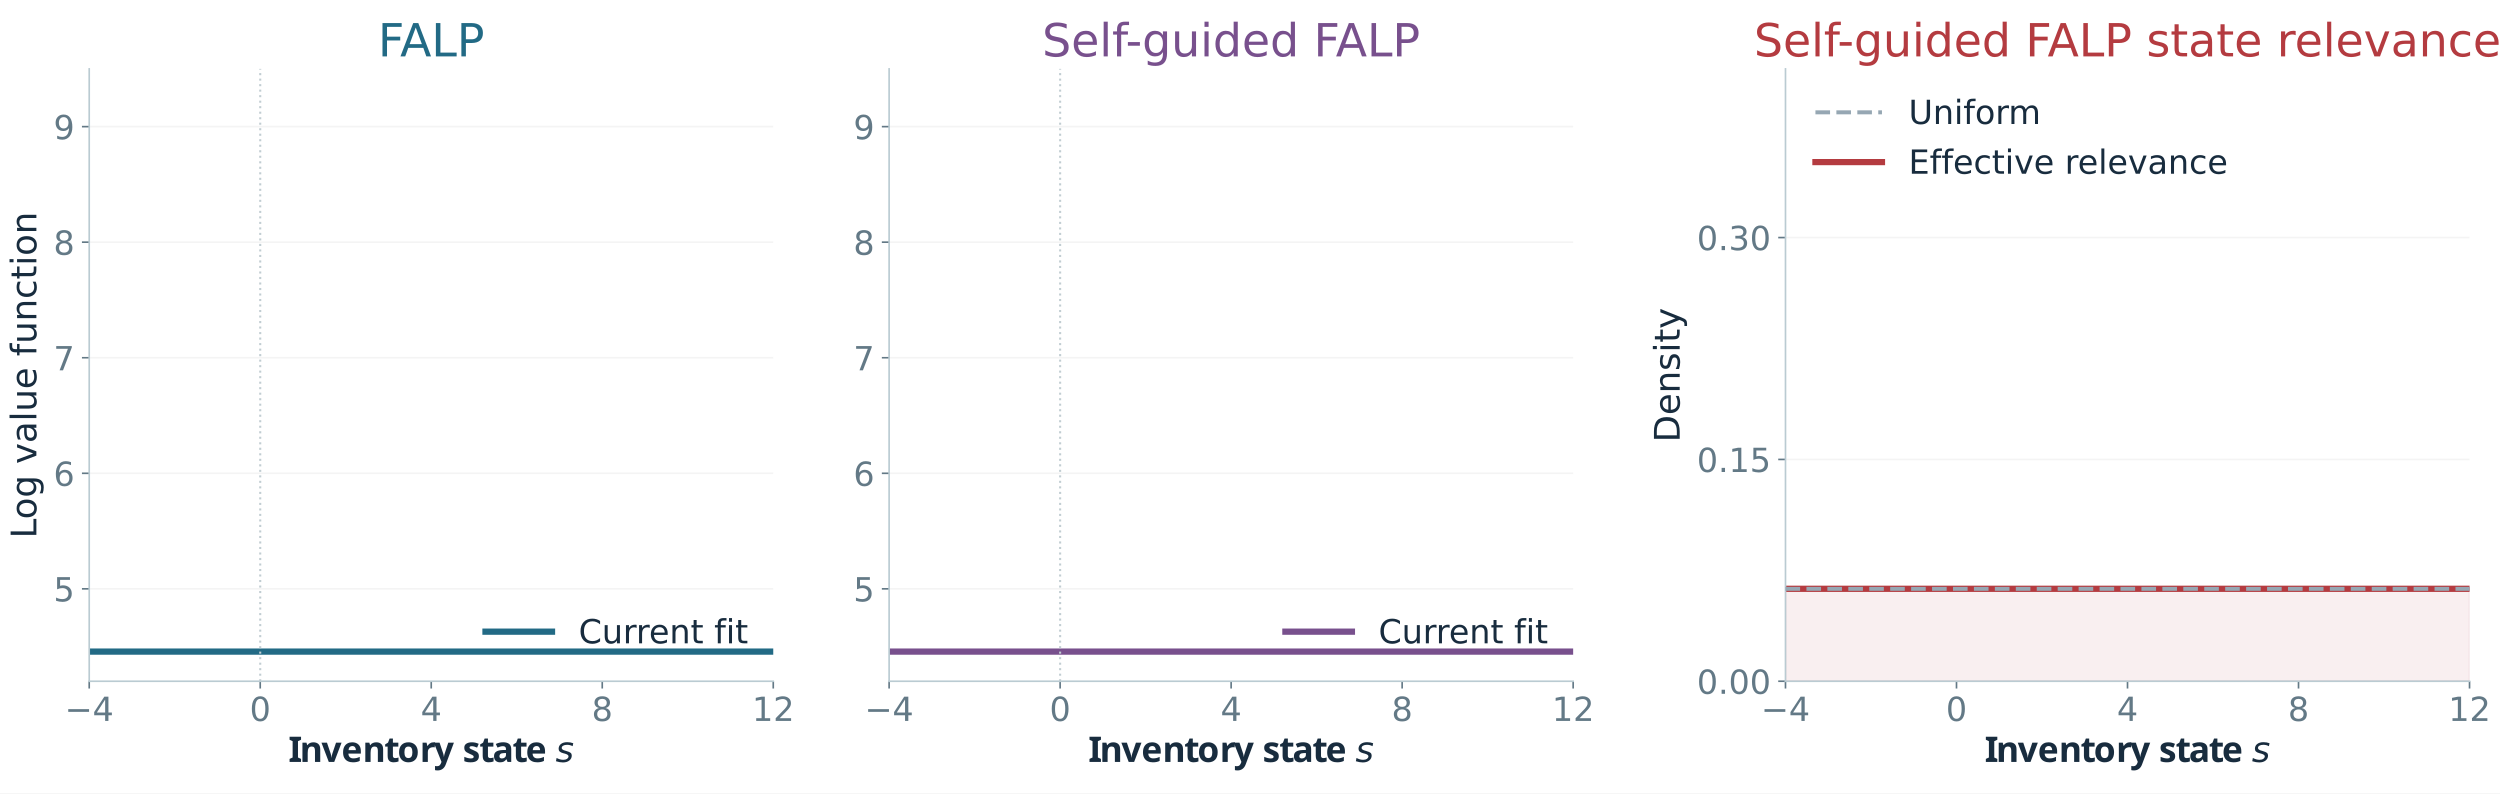
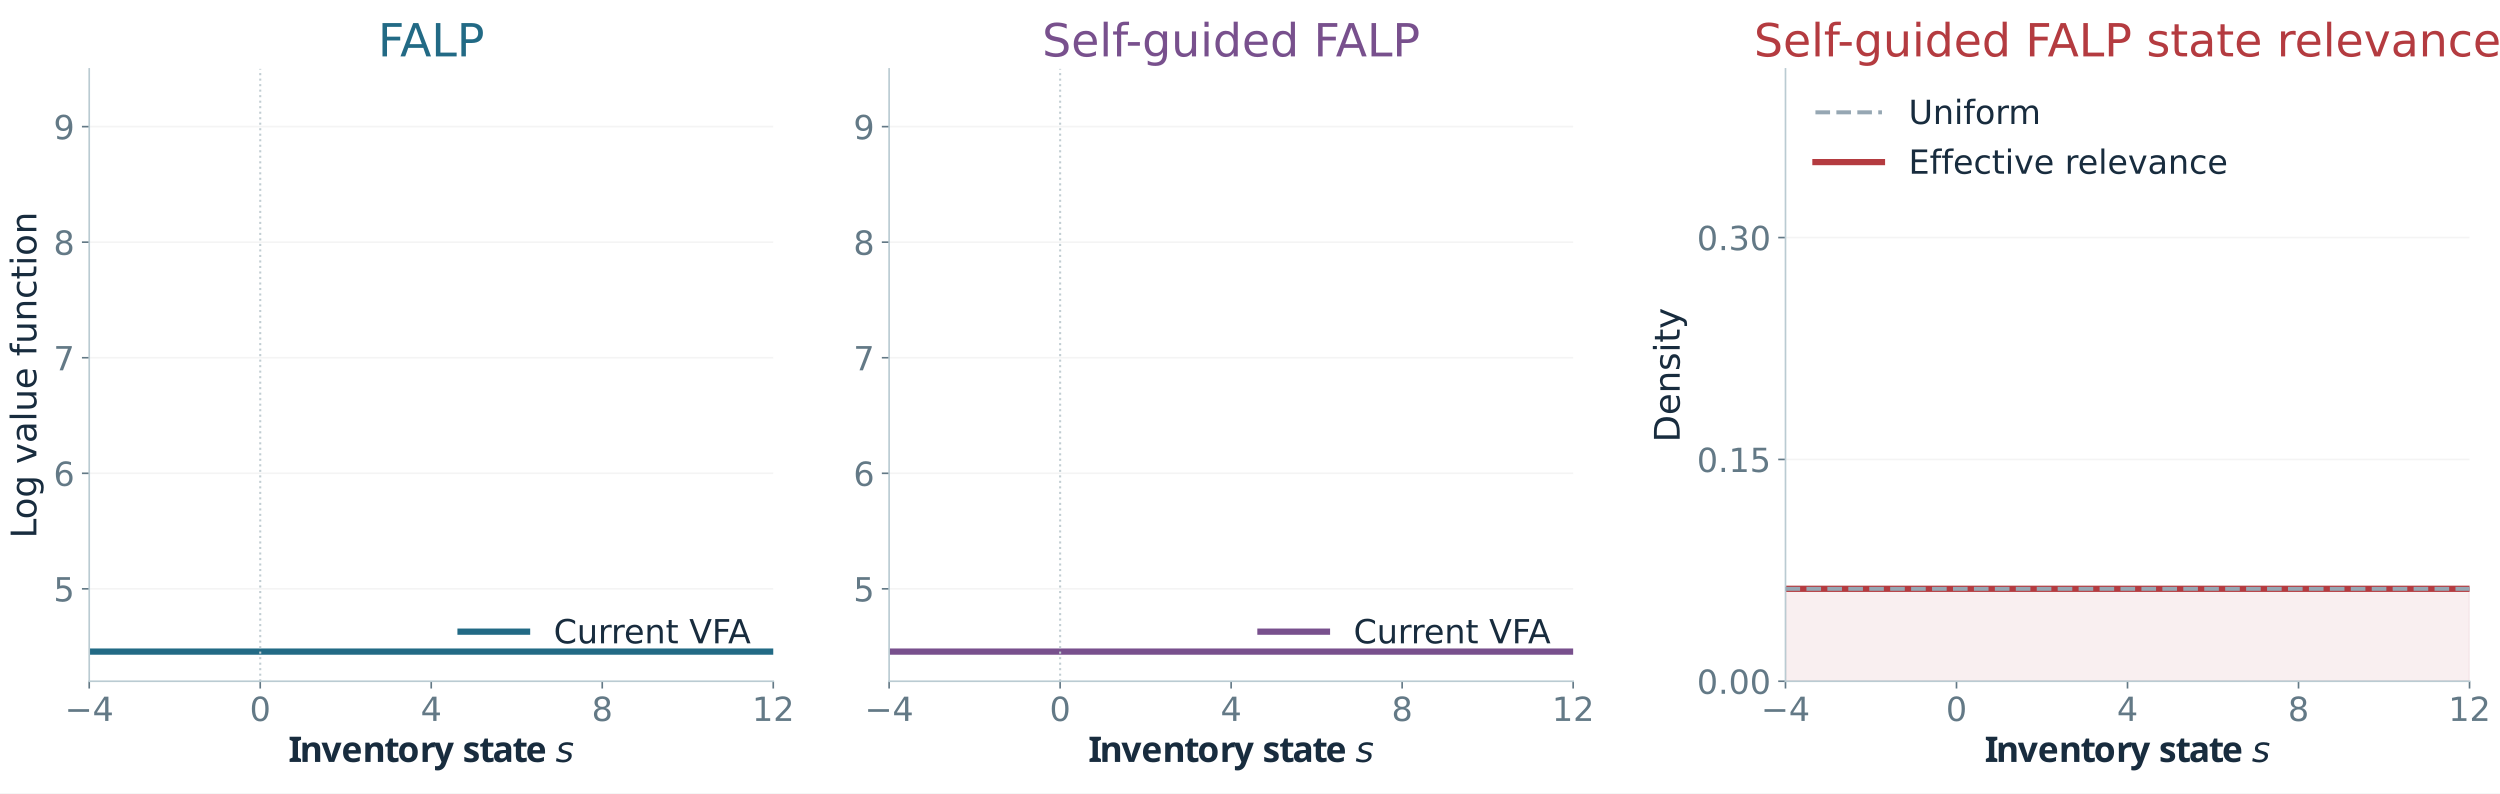
<svg xmlns="http://www.w3.org/2000/svg" xmlns:xlink="http://www.w3.org/1999/xlink" width="1202.4pt" height="381.6pt" viewBox="0 0 1202.4 381.6" version="1.1">
  <defs>
    <style type="text/css">*{stroke-linejoin: round; stroke-linecap: butt}</style>
  </defs>
  <g id="figure_1">
    <g id="patch_1">
      <path d="M 0 381.6  L 1202.4 381.6  L 1202.4 0  L 0 0  z " style="fill: #ffffff" />
    </g>
    <g id="axes_1">
      <g id="patch_2">
        <path d="M 42.91 327.654  L 371.904 327.654  L 371.904 33.13  L 42.91 33.13  z " style="fill: #ffffff" />
      </g>
      <g id="matplotlib.axis_1">
        <g id="xtick_1">
          <g id="line2d_1">
            <defs>
              <path id="m54bae94450" d="M 0 0  L 0 3.5  " style="stroke: #637986; stroke-width: 0.8" />
            </defs>
            <g>
              <use xlink:href="#m54bae94450" x="42.91" y="327.654" style="fill: #637986; stroke: #637986; stroke-width: 0.8" />
            </g>
          </g>
          <g id="text_1">
            <text style="font-size: 16px; font-family: 'Avenir Next', 'DejaVu Sans', sans-serif; text-anchor: middle; fill: #637986" x="42.91" y="346.749" transform="rotate(-0 42.91 346.7491)">−4</text>
          </g>
        </g>
        <g id="xtick_2">
          <g id="line2d_2">
            <g>
              <use xlink:href="#m54bae94450" x="125.159" y="327.654" style="fill: #637986; stroke: #637986; stroke-width: 0.8" />
            </g>
          </g>
          <g id="text_2">
            <text style="font-size: 16px; font-family: 'Avenir Next', 'DejaVu Sans', sans-serif; text-anchor: middle; fill: #637986" x="125.159" y="346.749" transform="rotate(-0 125.1585 346.7491)">0</text>
          </g>
        </g>
        <g id="xtick_3">
          <g id="line2d_3">
            <g>
              <use xlink:href="#m54bae94450" x="207.407" y="327.654" style="fill: #637986; stroke: #637986; stroke-width: 0.8" />
            </g>
          </g>
          <g id="text_3">
            <text style="font-size: 16px; font-family: 'Avenir Next', 'DejaVu Sans', sans-serif; text-anchor: middle; fill: #637986" x="207.407" y="346.749" transform="rotate(-0 207.407 346.7491)">4</text>
          </g>
        </g>
        <g id="xtick_4">
          <g id="line2d_4">
            <g>
              <use xlink:href="#m54bae94450" x="289.656" y="327.654" style="fill: #637986; stroke: #637986; stroke-width: 0.8" />
            </g>
          </g>
          <g id="text_4">
            <text style="font-size: 16px; font-family: 'Avenir Next', 'DejaVu Sans', sans-serif; text-anchor: middle; fill: #637986" x="289.656" y="346.749" transform="rotate(-0 289.6555 346.7491)">8</text>
          </g>
        </g>
        <g id="xtick_5">
          <g id="line2d_5">
            <g>
              <use xlink:href="#m54bae94450" x="371.904" y="327.654" style="fill: #637986; stroke: #637986; stroke-width: 0.8" />
            </g>
          </g>
          <g id="text_5">
            <text style="font-size: 16px; font-family: 'Avenir Next', 'DejaVu Sans', sans-serif; text-anchor: middle; fill: #637986" x="371.904" y="346.749" transform="rotate(-0 371.904 346.7491)">12</text>
          </g>
        </g>
        <g id="text_6">
          <g style="fill: #182c3e" transform="translate(138.727 367.44)">
            <text>
              <tspan x="0" y="-0.969" style="font-weight: 700; font-size: 17px; font-family: 'Avenir Next'; fill: #182c3e">I</tspan>
              <tspan x="5.406" y="-0.969" style="font-weight: 700; font-size: 17px; font-family: 'Avenir Next'; fill: #182c3e">n</tspan>
              <tspan x="15.878" y="-0.969" style="font-weight: 700; font-size: 17px; font-family: 'Avenir Next'; fill: #182c3e">v</tspan>
              <tspan x="25.517" y="-0.969" style="font-weight: 700; font-size: 17px; font-family: 'Avenir Next'; fill: #182c3e">e</tspan>
              <tspan x="35.649" y="-0.969" style="font-weight: 700; font-size: 17px; font-family: 'Avenir Next'; fill: #182c3e">n</tspan>
              <tspan x="46.121" y="-0.969" style="font-weight: 700; font-size: 17px; font-family: 'Avenir Next'; fill: #182c3e">t</tspan>
              <tspan x="52.445" y="-0.969" style="font-weight: 700; font-size: 17px; font-family: 'Avenir Next'; fill: #182c3e">o</tspan>
              <tspan x="63.189" y="-0.969" style="font-weight: 700; font-size: 17px; font-family: 'Avenir Next'; fill: #182c3e">r</tspan>
              <tspan x="69.921" y="-0.969" style="font-weight: 700; font-size: 17px; font-family: 'Avenir Next'; fill: #182c3e">y</tspan>
              <tspan x="79.56" y="-0.969" style="font-weight: 700; font-size: 17px; font-family: 'Avenir Next'; fill: #182c3e"> </tspan>
              <tspan x="83.81" y="-0.969" style="font-weight: 700; font-size: 17px; font-family: 'Avenir Next'; fill: #182c3e">s</tspan>
              <tspan x="91.834" y="-0.969" style="font-weight: 700; font-size: 17px; font-family: 'Avenir Next'; fill: #182c3e">t</tspan>
              <tspan x="98.158" y="-0.969" style="font-weight: 700; font-size: 17px; font-family: 'Avenir Next'; fill: #182c3e">a</tspan>
              <tspan x="107.78" y="-0.969" style="font-weight: 700; font-size: 17px; font-family: 'Avenir Next'; fill: #182c3e">t</tspan>
              <tspan x="114.104" y="-0.969" style="font-weight: 700; font-size: 17px; font-family: 'Avenir Next'; fill: #182c3e">e</tspan>
              <tspan x="124.236" y="-0.969" style="font-weight: 700; font-size: 17px; font-family: 'Avenir Next'; fill: #182c3e"> </tspan>
              <tspan x="128.486" y="-0.969" style="font-style: oblique; font-size: 17px; font-family: 'DejaVu Sans'; fill: #182c3e">s</tspan>
            </text>
          </g>
        </g>
      </g>
      <g id="matplotlib.axis_2">
        <g id="ytick_1">
          <g id="line2d_6">
            <path d="M 42.91 283.198  L 371.904 283.198  " clip-path="url(#pc6be16bb40)" style="fill: none; stroke: #b0b0b0; stroke-opacity: 0.13; stroke-width: 0.8; stroke-linecap: square" />
          </g>
          <g id="line2d_7">
            <defs>
              <path id="m12170d03cf" d="M 0 0  L -3.5 0  " style="stroke: #637986; stroke-width: 0.8" />
            </defs>
            <g>
              <use xlink:href="#m12170d03cf" x="42.91" y="283.198" style="fill: #637986; stroke: #637986; stroke-width: 0.8" />
            </g>
          </g>
          <g id="text_7">
            <text style="font-size: 16px; font-family: 'Avenir Next', 'DejaVu Sans', sans-serif; text-anchor: end; fill: #637986" x="35.91" y="289.245" transform="rotate(-0 35.91 289.2451)">5</text>
          </g>
        </g>
        <g id="ytick_2">
          <g id="line2d_8">
            <path d="M 42.91 227.627  L 371.904 227.627  " clip-path="url(#pc6be16bb40)" style="fill: none; stroke: #b0b0b0; stroke-opacity: 0.13; stroke-width: 0.8; stroke-linecap: square" />
          </g>
          <g id="line2d_9">
            <g>
              <use xlink:href="#m12170d03cf" x="42.91" y="227.627" style="fill: #637986; stroke: #637986; stroke-width: 0.8" />
            </g>
          </g>
          <g id="text_8">
            <text style="font-size: 16px; font-family: 'Avenir Next', 'DejaVu Sans', sans-serif; text-anchor: end; fill: #637986" x="35.91" y="233.675" transform="rotate(-0 35.91 233.6745)">6</text>
          </g>
        </g>
        <g id="ytick_3">
          <g id="line2d_10">
            <path d="M 42.91 172.056  L 371.904 172.056  " clip-path="url(#pc6be16bb40)" style="fill: none; stroke: #b0b0b0; stroke-opacity: 0.13; stroke-width: 0.8; stroke-linecap: square" />
          </g>
          <g id="line2d_11">
            <g>
              <use xlink:href="#m12170d03cf" x="42.91" y="172.056" style="fill: #637986; stroke: #637986; stroke-width: 0.8" />
            </g>
          </g>
          <g id="text_9">
            <text style="font-size: 16px; font-family: 'Avenir Next', 'DejaVu Sans', sans-serif; text-anchor: end; fill: #637986" x="35.91" y="178.104" transform="rotate(-0 35.91 178.1039)">7</text>
          </g>
        </g>
        <g id="ytick_4">
          <g id="line2d_12">
            <path d="M 42.91 116.486  L 371.904 116.486  " clip-path="url(#pc6be16bb40)" style="fill: none; stroke: #b0b0b0; stroke-opacity: 0.13; stroke-width: 0.8; stroke-linecap: square" />
          </g>
          <g id="line2d_13">
            <g>
              <use xlink:href="#m12170d03cf" x="42.91" y="116.486" style="fill: #637986; stroke: #637986; stroke-width: 0.8" />
            </g>
          </g>
          <g id="text_10">
            <text style="font-size: 16px; font-family: 'Avenir Next', 'DejaVu Sans', sans-serif; text-anchor: end; fill: #637986" x="35.91" y="122.533" transform="rotate(-0 35.91 122.5334)">8</text>
          </g>
        </g>
        <g id="ytick_5">
          <g id="line2d_14">
            <path d="M 42.91 60.915  L 371.904 60.915  " clip-path="url(#pc6be16bb40)" style="fill: none; stroke: #b0b0b0; stroke-opacity: 0.13; stroke-width: 0.8; stroke-linecap: square" />
          </g>
          <g id="line2d_15">
            <g>
              <use xlink:href="#m12170d03cf" x="42.91" y="60.915" style="fill: #637986; stroke: #637986; stroke-width: 0.8" />
            </g>
          </g>
          <g id="text_11">
            <text style="font-size: 16px; font-family: 'Avenir Next', 'DejaVu Sans', sans-serif; text-anchor: end; fill: #637986" x="35.91" y="66.963" transform="rotate(-0 35.91 66.96279)">9</text>
          </g>
        </g>
        <g id="text_12">
          <text style="font-size: 17px; font-family: 'Avenir Next', 'DejaVu Sans', sans-serif; text-anchor: middle; fill: #182c3e" x="17.495" y="180.392" transform="rotate(-90 17.495 180.392)">Log value function</text>
        </g>
      </g>
      <g id="line2d_16">
        <path d="M 42.91 313.398  L 371.904 313.398  L 371.904 313.398  " clip-path="url(#pc6be16bb40)" style="fill: none; stroke: #226a85; stroke-width: 3; stroke-linecap: square" />
      </g>
      <g id="line2d_17">
        <path d="M 125.159 327.654  L 125.159 33.13  " clip-path="url(#pc6be16bb40)" style="fill: none; stroke-dasharray: 1,1.65; stroke-dashoffset: 0; stroke: #c1cdd2" />
      </g>
      <g id="patch_3">
        <path d="M 42.91 327.654  L 42.91 33.13  " style="fill: none; stroke: #bacbd2; stroke-width: 0.8; stroke-linejoin: miter; stroke-linecap: square" />
      </g>
      <g id="patch_4">
        <path d="M 42.91 327.654  L 371.904 327.654  " style="fill: none; stroke: #bacbd2; stroke-width: 0.8; stroke-linejoin: miter; stroke-linecap: square" />
      </g>
      <g id="text_13">
        <text style="font-weight: 500; font-size: 22px; font-family: 'Avenir Next', 'DejaVu Sans', sans-serif; text-anchor: middle; fill: #226a85" x="207.407" y="27.13" transform="rotate(-0 207.407 27.13)">FALP</text>
      </g>
-       <g id="legend_1">
+       <g id="legend_1" transform="translate(-12 0)">
        <g id="line2d_18">
          <path d="M 233.499 303.814  L 249.499 303.814  L 265.499 303.814  " style="fill: none; stroke: #226a85; stroke-width: 3; stroke-linecap: square" />
        </g>
        <g id="text_14">
-           <text style="font-size: 16px; font-family: 'Avenir Next', 'DejaVu Sans', sans-serif; text-anchor: start; fill: #182c3e" x="278.299" y="309.414" transform="rotate(-0 278.299 309.4141)">Current fit</text>
+           <text style="font-size: 16px; font-family: 'Avenir Next', 'DejaVu Sans', sans-serif; text-anchor: start; fill: #182c3e" x="278.299" y="309.414" transform="rotate(-0 278.299 309.4141)">Current VFA</text>
        </g>
      </g>
    </g>
    <g id="axes_2">
      <g id="patch_5">
        <path d="M 427.63 327.654  L 756.624 327.654  L 756.624 33.13  L 427.63 33.13  z " style="fill: #ffffff" />
      </g>
      <g id="matplotlib.axis_3">
        <g id="xtick_6">
          <g id="line2d_19">
            <g>
              <use xlink:href="#m54bae94450" x="427.63" y="327.654" style="fill: #637986; stroke: #637986; stroke-width: 0.8" />
            </g>
          </g>
          <g id="text_15">
            <text style="font-size: 16px; font-family: 'Avenir Next', 'DejaVu Sans', sans-serif; text-anchor: middle; fill: #637986" x="427.63" y="346.749" transform="rotate(-0 427.63 346.7491)">−4</text>
          </g>
        </g>
        <g id="xtick_7">
          <g id="line2d_20">
            <g>
              <use xlink:href="#m54bae94450" x="509.879" y="327.654" style="fill: #637986; stroke: #637986; stroke-width: 0.8" />
            </g>
          </g>
          <g id="text_16">
            <text style="font-size: 16px; font-family: 'Avenir Next', 'DejaVu Sans', sans-serif; text-anchor: middle; fill: #637986" x="509.879" y="346.749" transform="rotate(-0 509.8785 346.7491)">0</text>
          </g>
        </g>
        <g id="xtick_8">
          <g id="line2d_21">
            <g>
              <use xlink:href="#m54bae94450" x="592.127" y="327.654" style="fill: #637986; stroke: #637986; stroke-width: 0.8" />
            </g>
          </g>
          <g id="text_17">
            <text style="font-size: 16px; font-family: 'Avenir Next', 'DejaVu Sans', sans-serif; text-anchor: middle; fill: #637986" x="592.127" y="346.749" transform="rotate(-0 592.127 346.7491)">4</text>
          </g>
        </g>
        <g id="xtick_9">
          <g id="line2d_22">
            <g>
              <use xlink:href="#m54bae94450" x="674.376" y="327.654" style="fill: #637986; stroke: #637986; stroke-width: 0.8" />
            </g>
          </g>
          <g id="text_18">
            <text style="font-size: 16px; font-family: 'Avenir Next', 'DejaVu Sans', sans-serif; text-anchor: middle; fill: #637986" x="674.376" y="346.749" transform="rotate(-0 674.3755 346.7491)">8</text>
          </g>
        </g>
        <g id="xtick_10">
          <g id="line2d_23">
            <g>
              <use xlink:href="#m54bae94450" x="756.624" y="327.654" style="fill: #637986; stroke: #637986; stroke-width: 0.8" />
            </g>
          </g>
          <g id="text_19">
            <text style="font-size: 16px; font-family: 'Avenir Next', 'DejaVu Sans', sans-serif; text-anchor: middle; fill: #637986" x="756.624" y="346.749" transform="rotate(-0 756.624 346.7491)">12</text>
          </g>
        </g>
        <g id="text_20">
          <g style="fill: #182c3e" transform="translate(523.447 367.44)">
            <text>
              <tspan x="0" y="-0.969" style="font-weight: 700; font-size: 17px; font-family: 'Avenir Next'; fill: #182c3e">I</tspan>
              <tspan x="5.406" y="-0.969" style="font-weight: 700; font-size: 17px; font-family: 'Avenir Next'; fill: #182c3e">n</tspan>
              <tspan x="15.878" y="-0.969" style="font-weight: 700; font-size: 17px; font-family: 'Avenir Next'; fill: #182c3e">v</tspan>
              <tspan x="25.517" y="-0.969" style="font-weight: 700; font-size: 17px; font-family: 'Avenir Next'; fill: #182c3e">e</tspan>
              <tspan x="35.649" y="-0.969" style="font-weight: 700; font-size: 17px; font-family: 'Avenir Next'; fill: #182c3e">n</tspan>
              <tspan x="46.121" y="-0.969" style="font-weight: 700; font-size: 17px; font-family: 'Avenir Next'; fill: #182c3e">t</tspan>
              <tspan x="52.445" y="-0.969" style="font-weight: 700; font-size: 17px; font-family: 'Avenir Next'; fill: #182c3e">o</tspan>
              <tspan x="63.189" y="-0.969" style="font-weight: 700; font-size: 17px; font-family: 'Avenir Next'; fill: #182c3e">r</tspan>
              <tspan x="69.921" y="-0.969" style="font-weight: 700; font-size: 17px; font-family: 'Avenir Next'; fill: #182c3e">y</tspan>
              <tspan x="79.56" y="-0.969" style="font-weight: 700; font-size: 17px; font-family: 'Avenir Next'; fill: #182c3e"> </tspan>
              <tspan x="83.81" y="-0.969" style="font-weight: 700; font-size: 17px; font-family: 'Avenir Next'; fill: #182c3e">s</tspan>
              <tspan x="91.834" y="-0.969" style="font-weight: 700; font-size: 17px; font-family: 'Avenir Next'; fill: #182c3e">t</tspan>
              <tspan x="98.158" y="-0.969" style="font-weight: 700; font-size: 17px; font-family: 'Avenir Next'; fill: #182c3e">a</tspan>
              <tspan x="107.78" y="-0.969" style="font-weight: 700; font-size: 17px; font-family: 'Avenir Next'; fill: #182c3e">t</tspan>
              <tspan x="114.104" y="-0.969" style="font-weight: 700; font-size: 17px; font-family: 'Avenir Next'; fill: #182c3e">e</tspan>
              <tspan x="124.236" y="-0.969" style="font-weight: 700; font-size: 17px; font-family: 'Avenir Next'; fill: #182c3e"> </tspan>
              <tspan x="128.486" y="-0.969" style="font-style: oblique; font-size: 17px; font-family: 'DejaVu Sans'; fill: #182c3e">s</tspan>
            </text>
          </g>
        </g>
      </g>
      <g id="matplotlib.axis_4">
        <g id="ytick_6">
          <g id="line2d_24">
            <path d="M 427.63 283.198  L 756.624 283.198  " clip-path="url(#p95218650e0)" style="fill: none; stroke: #b0b0b0; stroke-opacity: 0.13; stroke-width: 0.8; stroke-linecap: square" />
          </g>
          <g id="line2d_25">
            <g>
              <use xlink:href="#m12170d03cf" x="427.63" y="283.198" style="fill: #637986; stroke: #637986; stroke-width: 0.8" />
            </g>
          </g>
          <g id="text_21">
            <text style="font-size: 16px; font-family: 'Avenir Next', 'DejaVu Sans', sans-serif; text-anchor: end; fill: #637986" x="420.63" y="289.245" transform="rotate(-0 420.63 289.2451)">5</text>
          </g>
        </g>
        <g id="ytick_7">
          <g id="line2d_26">
            <path d="M 427.63 227.627  L 756.624 227.627  " clip-path="url(#p95218650e0)" style="fill: none; stroke: #b0b0b0; stroke-opacity: 0.13; stroke-width: 0.8; stroke-linecap: square" />
          </g>
          <g id="line2d_27">
            <g>
              <use xlink:href="#m12170d03cf" x="427.63" y="227.627" style="fill: #637986; stroke: #637986; stroke-width: 0.8" />
            </g>
          </g>
          <g id="text_22">
            <text style="font-size: 16px; font-family: 'Avenir Next', 'DejaVu Sans', sans-serif; text-anchor: end; fill: #637986" x="420.63" y="233.675" transform="rotate(-0 420.63 233.6745)">6</text>
          </g>
        </g>
        <g id="ytick_8">
          <g id="line2d_28">
            <path d="M 427.63 172.056  L 756.624 172.056  " clip-path="url(#p95218650e0)" style="fill: none; stroke: #b0b0b0; stroke-opacity: 0.13; stroke-width: 0.8; stroke-linecap: square" />
          </g>
          <g id="line2d_29">
            <g>
              <use xlink:href="#m12170d03cf" x="427.63" y="172.056" style="fill: #637986; stroke: #637986; stroke-width: 0.8" />
            </g>
          </g>
          <g id="text_23">
            <text style="font-size: 16px; font-family: 'Avenir Next', 'DejaVu Sans', sans-serif; text-anchor: end; fill: #637986" x="420.63" y="178.104" transform="rotate(-0 420.63 178.1039)">7</text>
          </g>
        </g>
        <g id="ytick_9">
          <g id="line2d_30">
            <path d="M 427.63 116.486  L 756.624 116.486  " clip-path="url(#p95218650e0)" style="fill: none; stroke: #b0b0b0; stroke-opacity: 0.13; stroke-width: 0.8; stroke-linecap: square" />
          </g>
          <g id="line2d_31">
            <g>
              <use xlink:href="#m12170d03cf" x="427.63" y="116.486" style="fill: #637986; stroke: #637986; stroke-width: 0.8" />
            </g>
          </g>
          <g id="text_24">
            <text style="font-size: 16px; font-family: 'Avenir Next', 'DejaVu Sans', sans-serif; text-anchor: end; fill: #637986" x="420.63" y="122.533" transform="rotate(-0 420.63 122.5334)">8</text>
          </g>
        </g>
        <g id="ytick_10">
          <g id="line2d_32">
            <path d="M 427.63 60.915  L 756.624 60.915  " clip-path="url(#p95218650e0)" style="fill: none; stroke: #b0b0b0; stroke-opacity: 0.13; stroke-width: 0.8; stroke-linecap: square" />
          </g>
          <g id="line2d_33">
            <g>
              <use xlink:href="#m12170d03cf" x="427.63" y="60.915" style="fill: #637986; stroke: #637986; stroke-width: 0.8" />
            </g>
          </g>
          <g id="text_25">
            <text style="font-size: 16px; font-family: 'Avenir Next', 'DejaVu Sans', sans-serif; text-anchor: end; fill: #637986" x="420.63" y="66.963" transform="rotate(-0 420.63 66.96279)">9</text>
          </g>
        </g>
      </g>
      <g id="line2d_34">
        <path d="M 427.63 313.398  L 756.624 313.398  L 756.624 313.398  " clip-path="url(#p95218650e0)" style="fill: none; stroke: #78508d; stroke-width: 3; stroke-linecap: square" />
      </g>
      <g id="line2d_35">
        <path d="M 509.879 327.654  L 509.879 33.13  " clip-path="url(#p95218650e0)" style="fill: none; stroke-dasharray: 1,1.65; stroke-dashoffset: 0; stroke: #c1cdd2" />
      </g>
      <g id="patch_6">
        <path d="M 427.63 327.654  L 427.63 33.13  " style="fill: none; stroke: #bacbd2; stroke-width: 0.8; stroke-linejoin: miter; stroke-linecap: square" />
      </g>
      <g id="patch_7">
        <path d="M 427.63 327.654  L 756.624 327.654  " style="fill: none; stroke: #bacbd2; stroke-width: 0.8; stroke-linejoin: miter; stroke-linecap: square" />
      </g>
      <g id="text_26">
        <text style="font-weight: 500; font-size: 22px; font-family: 'Avenir Next', 'DejaVu Sans', sans-serif; text-anchor: middle; fill: #78508d" x="592.127" y="27.13" transform="rotate(-0 592.127 27.13)">Self-guided FALP</text>
      </g>
-       <g id="legend_2">
+       <g id="legend_2" transform="translate(-12 0)">
        <g id="line2d_36">
          <path d="M 618.219 303.814  L 634.219 303.814  L 650.219 303.814  " style="fill: none; stroke: #78508d; stroke-width: 3; stroke-linecap: square" />
        </g>
        <g id="text_27">
-           <text style="font-size: 16px; font-family: 'Avenir Next', 'DejaVu Sans', sans-serif; text-anchor: start; fill: #182c3e" x="663.019" y="309.414" transform="rotate(-0 663.019 309.4141)">Current fit</text>
+           <text style="font-size: 16px; font-family: 'Avenir Next', 'DejaVu Sans', sans-serif; text-anchor: start; fill: #182c3e" x="663.019" y="309.414" transform="rotate(-0 663.019 309.4141)">Current VFA</text>
        </g>
      </g>
    </g>
    <g id="axes_3">
      <g id="patch_8">
        <path d="M 858.751 327.654  L 1187.745 327.654  L 1187.745 33.13  L 858.751 33.13  z " style="fill: #ffffff" />
      </g>
      <g id="FillBetweenPolyCollection_1">
        <defs>
          <path id="m90292a0d4a" d="M 858.751 -98.404  L 858.751 -53.946  L 859.576 -53.946  L 860.4 -53.946  L 861.225 -53.946  L 862.049 -53.946  L 862.874 -53.946  L 863.698 -53.946  L 864.523 -53.946  L 865.347 -53.946  L 866.172 -53.946  L 866.996 -53.946  L 867.821 -53.946  L 868.646 -53.946  L 869.47 -53.946  L 870.295 -53.946  L 871.119 -53.946  L 871.944 -53.946  L 872.768 -53.946  L 873.593 -53.946  L 874.417 -53.946  L 875.242 -53.946  L 876.066 -53.946  L 876.891 -53.946  L 877.716 -53.946  L 878.54 -53.946  L 879.365 -53.946  L 880.189 -53.946  L 881.014 -53.946  L 881.838 -53.946  L 882.663 -53.946  L 883.487 -53.946  L 884.312 -53.946  L 885.136 -53.946  L 885.961 -53.946  L 886.786 -53.946  L 887.61 -53.946  L 888.435 -53.946  L 889.259 -53.946  L 890.084 -53.946  L 890.908 -53.946  L 891.733 -53.946  L 892.557 -53.946  L 893.382 -53.946  L 894.206 -53.946  L 895.031 -53.946  L 895.856 -53.946  L 896.68 -53.946  L 897.505 -53.946  L 898.329 -53.946  L 899.154 -53.946  L 899.978 -53.946  L 900.803 -53.946  L 901.627 -53.946  L 902.452 -53.946  L 903.276 -53.946  L 904.101 -53.946  L 904.926 -53.946  L 905.75 -53.946  L 906.575 -53.946  L 907.399 -53.946  L 908.224 -53.946  L 909.048 -53.946  L 909.873 -53.946  L 910.697 -53.946  L 911.522 -53.946  L 912.346 -53.946  L 913.171 -53.946  L 913.996 -53.946  L 914.82 -53.946  L 915.645 -53.946  L 916.469 -53.946  L 917.294 -53.946  L 918.118 -53.946  L 918.943 -53.946  L 919.767 -53.946  L 920.592 -53.946  L 921.417 -53.946  L 922.241 -53.946  L 923.066 -53.946  L 923.89 -53.946  L 924.715 -53.946  L 925.539 -53.946  L 926.364 -53.946  L 927.188 -53.946  L 928.013 -53.946  L 928.837 -53.946  L 929.662 -53.946  L 930.487 -53.946  L 931.311 -53.946  L 932.136 -53.946  L 932.96 -53.946  L 933.785 -53.946  L 934.609 -53.946  L 935.434 -53.946  L 936.258 -53.946  L 937.083 -53.946  L 937.907 -53.946  L 938.732 -53.946  L 939.557 -53.946  L 940.381 -53.946  L 941.206 -53.946  L 942.03 -53.946  L 942.855 -53.946  L 943.679 -53.946  L 944.504 -53.946  L 945.328 -53.946  L 946.153 -53.946  L 946.977 -53.946  L 947.802 -53.946  L 948.627 -53.946  L 949.451 -53.946  L 950.276 -53.946  L 951.1 -53.946  L 951.925 -53.946  L 952.749 -53.946  L 953.574 -53.946  L 954.398 -53.946  L 955.223 -53.946  L 956.047 -53.946  L 956.872 -53.946  L 957.697 -53.946  L 958.521 -53.946  L 959.346 -53.946  L 960.17 -53.946  L 960.995 -53.946  L 961.819 -53.946  L 962.644 -53.946  L 963.468 -53.946  L 964.293 -53.946  L 965.117 -53.946  L 965.942 -53.946  L 966.767 -53.946  L 967.591 -53.946  L 968.416 -53.946  L 969.24 -53.946  L 970.065 -53.946  L 970.889 -53.946  L 971.714 -53.946  L 972.538 -53.946  L 973.363 -53.946  L 974.187 -53.946  L 975.012 -53.946  L 975.837 -53.946  L 976.661 -53.946  L 977.486 -53.946  L 978.31 -53.946  L 979.135 -53.946  L 979.959 -53.946  L 980.784 -53.946  L 981.608 -53.946  L 982.433 -53.946  L 983.257 -53.946  L 984.082 -53.946  L 984.907 -53.946  L 985.731 -53.946  L 986.556 -53.946  L 987.38 -53.946  L 988.205 -53.946  L 989.029 -53.946  L 989.854 -53.946  L 990.678 -53.946  L 991.503 -53.946  L 992.327 -53.946  L 993.152 -53.946  L 993.977 -53.946  L 994.801 -53.946  L 995.626 -53.946  L 996.45 -53.946  L 997.275 -53.946  L 998.099 -53.946  L 998.924 -53.946  L 999.748 -53.946  L 1000.573 -53.946  L 1001.398 -53.946  L 1002.222 -53.946  L 1003.047 -53.946  L 1003.871 -53.946  L 1004.696 -53.946  L 1005.52 -53.946  L 1006.345 -53.946  L 1007.169 -53.946  L 1007.994 -53.946  L 1008.818 -53.946  L 1009.643 -53.946  L 1010.468 -53.946  L 1011.292 -53.946  L 1012.117 -53.946  L 1012.941 -53.946  L 1013.766 -53.946  L 1014.59 -53.946  L 1015.415 -53.946  L 1016.239 -53.946  L 1017.064 -53.946  L 1017.888 -53.946  L 1018.713 -53.946  L 1019.538 -53.946  L 1020.362 -53.946  L 1021.187 -53.946  L 1022.011 -53.946  L 1022.836 -53.946  L 1023.66 -53.946  L 1024.485 -53.946  L 1025.309 -53.946  L 1026.134 -53.946  L 1026.958 -53.946  L 1027.783 -53.946  L 1028.608 -53.946  L 1029.432 -53.946  L 1030.257 -53.946  L 1031.081 -53.946  L 1031.906 -53.946  L 1032.73 -53.946  L 1033.555 -53.946  L 1034.379 -53.946  L 1035.204 -53.946  L 1036.028 -53.946  L 1036.853 -53.946  L 1037.678 -53.946  L 1038.502 -53.946  L 1039.327 -53.946  L 1040.151 -53.946  L 1040.976 -53.946  L 1041.8 -53.946  L 1042.625 -53.946  L 1043.449 -53.946  L 1044.274 -53.946  L 1045.098 -53.946  L 1045.923 -53.946  L 1046.748 -53.946  L 1047.572 -53.946  L 1048.397 -53.946  L 1049.221 -53.946  L 1050.046 -53.946  L 1050.87 -53.946  L 1051.695 -53.946  L 1052.519 -53.946  L 1053.344 -53.946  L 1054.168 -53.946  L 1054.993 -53.946  L 1055.818 -53.946  L 1056.642 -53.946  L 1057.467 -53.946  L 1058.291 -53.946  L 1059.116 -53.946  L 1059.94 -53.946  L 1060.765 -53.946  L 1061.589 -53.946  L 1062.414 -53.946  L 1063.238 -53.946  L 1064.063 -53.946  L 1064.888 -53.946  L 1065.712 -53.946  L 1066.537 -53.946  L 1067.361 -53.946  L 1068.186 -53.946  L 1069.01 -53.946  L 1069.835 -53.946  L 1070.659 -53.946  L 1071.484 -53.946  L 1072.309 -53.946  L 1073.133 -53.946  L 1073.958 -53.946  L 1074.782 -53.946  L 1075.607 -53.946  L 1076.431 -53.946  L 1077.256 -53.946  L 1078.08 -53.946  L 1078.905 -53.946  L 1079.729 -53.946  L 1080.554 -53.946  L 1081.379 -53.946  L 1082.203 -53.946  L 1083.028 -53.946  L 1083.852 -53.946  L 1084.677 -53.946  L 1085.501 -53.946  L 1086.326 -53.946  L 1087.15 -53.946  L 1087.975 -53.946  L 1088.799 -53.946  L 1089.624 -53.946  L 1090.449 -53.946  L 1091.273 -53.946  L 1092.098 -53.946  L 1092.922 -53.946  L 1093.747 -53.946  L 1094.571 -53.946  L 1095.396 -53.946  L 1096.22 -53.946  L 1097.045 -53.946  L 1097.869 -53.946  L 1098.694 -53.946  L 1099.519 -53.946  L 1100.343 -53.946  L 1101.168 -53.946  L 1101.992 -53.946  L 1102.817 -53.946  L 1103.641 -53.946  L 1104.466 -53.946  L 1105.29 -53.946  L 1106.115 -53.946  L 1106.939 -53.946  L 1107.764 -53.946  L 1108.589 -53.946  L 1109.413 -53.946  L 1110.238 -53.946  L 1111.062 -53.946  L 1111.887 -53.946  L 1112.711 -53.946  L 1113.536 -53.946  L 1114.36 -53.946  L 1115.185 -53.946  L 1116.009 -53.946  L 1116.834 -53.946  L 1117.659 -53.946  L 1118.483 -53.946  L 1119.308 -53.946  L 1120.132 -53.946  L 1120.957 -53.946  L 1121.781 -53.946  L 1122.606 -53.946  L 1123.43 -53.946  L 1124.255 -53.946  L 1125.079 -53.946  L 1125.904 -53.946  L 1126.729 -53.946  L 1127.553 -53.946  L 1128.378 -53.946  L 1129.202 -53.946  L 1130.027 -53.946  L 1130.851 -53.946  L 1131.676 -53.946  L 1132.5 -53.946  L 1133.325 -53.946  L 1134.149 -53.946  L 1134.974 -53.946  L 1135.799 -53.946  L 1136.623 -53.946  L 1137.448 -53.946  L 1138.272 -53.946  L 1139.097 -53.946  L 1139.921 -53.946  L 1140.746 -53.946  L 1141.57 -53.946  L 1142.395 -53.946  L 1143.219 -53.946  L 1144.044 -53.946  L 1144.869 -53.946  L 1145.693 -53.946  L 1146.518 -53.946  L 1147.342 -53.946  L 1148.167 -53.946  L 1148.991 -53.946  L 1149.816 -53.946  L 1150.64 -53.946  L 1151.465 -53.946  L 1152.29 -53.946  L 1153.114 -53.946  L 1153.939 -53.946  L 1154.763 -53.946  L 1155.588 -53.946  L 1156.412 -53.946  L 1157.237 -53.946  L 1158.061 -53.946  L 1158.886 -53.946  L 1159.71 -53.946  L 1160.535 -53.946  L 1161.36 -53.946  L 1162.184 -53.946  L 1163.009 -53.946  L 1163.833 -53.946  L 1164.658 -53.946  L 1165.482 -53.946  L 1166.307 -53.946  L 1167.131 -53.946  L 1167.956 -53.946  L 1168.78 -53.946  L 1169.605 -53.946  L 1170.43 -53.946  L 1171.254 -53.946  L 1172.079 -53.946  L 1172.903 -53.946  L 1173.728 -53.946  L 1174.552 -53.946  L 1175.377 -53.946  L 1176.201 -53.946  L 1177.026 -53.946  L 1177.85 -53.946  L 1178.675 -53.946  L 1179.5 -53.946  L 1180.324 -53.946  L 1181.149 -53.946  L 1181.973 -53.946  L 1182.798 -53.946  L 1183.622 -53.946  L 1184.447 -53.946  L 1185.271 -53.946  L 1186.096 -53.946  L 1186.92 -53.946  L 1187.745 -53.946  L 1187.745 -98.404  L 1187.745 -98.404  L 1186.92 -98.404  L 1186.096 -98.404  L 1185.271 -98.404  L 1184.447 -98.404  L 1183.622 -98.404  L 1182.798 -98.404  L 1181.973 -98.404  L 1181.149 -98.404  L 1180.324 -98.404  L 1179.5 -98.404  L 1178.675 -98.404  L 1177.85 -98.404  L 1177.026 -98.404  L 1176.201 -98.404  L 1175.377 -98.404  L 1174.552 -98.404  L 1173.728 -98.404  L 1172.903 -98.404  L 1172.079 -98.404  L 1171.254 -98.404  L 1170.43 -98.404  L 1169.605 -98.404  L 1168.78 -98.404  L 1167.956 -98.404  L 1167.131 -98.404  L 1166.307 -98.404  L 1165.482 -98.404  L 1164.658 -98.404  L 1163.833 -98.404  L 1163.009 -98.404  L 1162.184 -98.404  L 1161.36 -98.404  L 1160.535 -98.404  L 1159.71 -98.404  L 1158.886 -98.404  L 1158.061 -98.404  L 1157.237 -98.404  L 1156.412 -98.404  L 1155.588 -98.404  L 1154.763 -98.404  L 1153.939 -98.404  L 1153.114 -98.404  L 1152.29 -98.404  L 1151.465 -98.404  L 1150.64 -98.404  L 1149.816 -98.404  L 1148.991 -98.404  L 1148.167 -98.404  L 1147.342 -98.404  L 1146.518 -98.404  L 1145.693 -98.404  L 1144.869 -98.404  L 1144.044 -98.404  L 1143.219 -98.404  L 1142.395 -98.404  L 1141.57 -98.404  L 1140.746 -98.404  L 1139.921 -98.404  L 1139.097 -98.404  L 1138.272 -98.404  L 1137.448 -98.404  L 1136.623 -98.404  L 1135.799 -98.404  L 1134.974 -98.404  L 1134.149 -98.404  L 1133.325 -98.404  L 1132.5 -98.404  L 1131.676 -98.404  L 1130.851 -98.404  L 1130.027 -98.404  L 1129.202 -98.404  L 1128.378 -98.404  L 1127.553 -98.404  L 1126.729 -98.404  L 1125.904 -98.404  L 1125.079 -98.404  L 1124.255 -98.404  L 1123.43 -98.404  L 1122.606 -98.404  L 1121.781 -98.404  L 1120.957 -98.404  L 1120.132 -98.404  L 1119.308 -98.404  L 1118.483 -98.404  L 1117.659 -98.404  L 1116.834 -98.404  L 1116.009 -98.404  L 1115.185 -98.404  L 1114.36 -98.404  L 1113.536 -98.404  L 1112.711 -98.404  L 1111.887 -98.404  L 1111.062 -98.404  L 1110.238 -98.404  L 1109.413 -98.404  L 1108.589 -98.404  L 1107.764 -98.404  L 1106.939 -98.404  L 1106.115 -98.404  L 1105.29 -98.404  L 1104.466 -98.404  L 1103.641 -98.404  L 1102.817 -98.404  L 1101.992 -98.404  L 1101.168 -98.404  L 1100.343 -98.404  L 1099.519 -98.404  L 1098.694 -98.404  L 1097.869 -98.404  L 1097.045 -98.404  L 1096.22 -98.404  L 1095.396 -98.404  L 1094.571 -98.404  L 1093.747 -98.404  L 1092.922 -98.404  L 1092.098 -98.404  L 1091.273 -98.404  L 1090.449 -98.404  L 1089.624 -98.404  L 1088.799 -98.404  L 1087.975 -98.404  L 1087.15 -98.404  L 1086.326 -98.404  L 1085.501 -98.404  L 1084.677 -98.404  L 1083.852 -98.404  L 1083.028 -98.404  L 1082.203 -98.404  L 1081.379 -98.404  L 1080.554 -98.404  L 1079.729 -98.404  L 1078.905 -98.404  L 1078.08 -98.404  L 1077.256 -98.404  L 1076.431 -98.404  L 1075.607 -98.404  L 1074.782 -98.404  L 1073.958 -98.404  L 1073.133 -98.404  L 1072.309 -98.404  L 1071.484 -98.404  L 1070.659 -98.404  L 1069.835 -98.404  L 1069.01 -98.404  L 1068.186 -98.404  L 1067.361 -98.404  L 1066.537 -98.404  L 1065.712 -98.404  L 1064.888 -98.404  L 1064.063 -98.404  L 1063.238 -98.404  L 1062.414 -98.404  L 1061.589 -98.404  L 1060.765 -98.404  L 1059.94 -98.404  L 1059.116 -98.404  L 1058.291 -98.404  L 1057.467 -98.404  L 1056.642 -98.404  L 1055.818 -98.404  L 1054.993 -98.404  L 1054.168 -98.404  L 1053.344 -98.404  L 1052.519 -98.404  L 1051.695 -98.404  L 1050.87 -98.404  L 1050.046 -98.404  L 1049.221 -98.404  L 1048.397 -98.404  L 1047.572 -98.404  L 1046.748 -98.404  L 1045.923 -98.404  L 1045.098 -98.404  L 1044.274 -98.404  L 1043.449 -98.404  L 1042.625 -98.404  L 1041.8 -98.404  L 1040.976 -98.404  L 1040.151 -98.404  L 1039.327 -98.404  L 1038.502 -98.404  L 1037.678 -98.404  L 1036.853 -98.404  L 1036.028 -98.404  L 1035.204 -98.404  L 1034.379 -98.404  L 1033.555 -98.404  L 1032.73 -98.404  L 1031.906 -98.404  L 1031.081 -98.404  L 1030.257 -98.404  L 1029.432 -98.404  L 1028.608 -98.404  L 1027.783 -98.404  L 1026.958 -98.404  L 1026.134 -98.404  L 1025.309 -98.404  L 1024.485 -98.404  L 1023.66 -98.404  L 1022.836 -98.404  L 1022.011 -98.404  L 1021.187 -98.404  L 1020.362 -98.404  L 1019.538 -98.404  L 1018.713 -98.404  L 1017.888 -98.404  L 1017.064 -98.404  L 1016.239 -98.404  L 1015.415 -98.404  L 1014.59 -98.404  L 1013.766 -98.404  L 1012.941 -98.404  L 1012.117 -98.404  L 1011.292 -98.404  L 1010.468 -98.404  L 1009.643 -98.404  L 1008.818 -98.404  L 1007.994 -98.404  L 1007.169 -98.404  L 1006.345 -98.404  L 1005.52 -98.404  L 1004.696 -98.404  L 1003.871 -98.404  L 1003.047 -98.404  L 1002.222 -98.404  L 1001.398 -98.404  L 1000.573 -98.404  L 999.748 -98.404  L 998.924 -98.404  L 998.099 -98.404  L 997.275 -98.404  L 996.45 -98.404  L 995.626 -98.404  L 994.801 -98.404  L 993.977 -98.404  L 993.152 -98.404  L 992.327 -98.404  L 991.503 -98.404  L 990.678 -98.404  L 989.854 -98.404  L 989.029 -98.404  L 988.205 -98.404  L 987.38 -98.404  L 986.556 -98.404  L 985.731 -98.404  L 984.907 -98.404  L 984.082 -98.404  L 983.257 -98.404  L 982.433 -98.404  L 981.608 -98.404  L 980.784 -98.404  L 979.959 -98.404  L 979.135 -98.404  L 978.31 -98.404  L 977.486 -98.404  L 976.661 -98.404  L 975.837 -98.404  L 975.012 -98.404  L 974.187 -98.404  L 973.363 -98.404  L 972.538 -98.404  L 971.714 -98.404  L 970.889 -98.404  L 970.065 -98.404  L 969.24 -98.404  L 968.416 -98.404  L 967.591 -98.404  L 966.767 -98.404  L 965.942 -98.404  L 965.117 -98.404  L 964.293 -98.404  L 963.468 -98.404  L 962.644 -98.404  L 961.819 -98.404  L 960.995 -98.404  L 960.17 -98.404  L 959.346 -98.404  L 958.521 -98.404  L 957.697 -98.404  L 956.872 -98.404  L 956.047 -98.404  L 955.223 -98.404  L 954.398 -98.404  L 953.574 -98.404  L 952.749 -98.404  L 951.925 -98.404  L 951.1 -98.404  L 950.276 -98.404  L 949.451 -98.404  L 948.627 -98.404  L 947.802 -98.404  L 946.977 -98.404  L 946.153 -98.404  L 945.328 -98.404  L 944.504 -98.404  L 943.679 -98.404  L 942.855 -98.404  L 942.03 -98.404  L 941.206 -98.404  L 940.381 -98.404  L 939.557 -98.404  L 938.732 -98.404  L 937.907 -98.404  L 937.083 -98.404  L 936.258 -98.404  L 935.434 -98.404  L 934.609 -98.404  L 933.785 -98.404  L 932.96 -98.404  L 932.136 -98.404  L 931.311 -98.404  L 930.487 -98.404  L 929.662 -98.404  L 928.837 -98.404  L 928.013 -98.404  L 927.188 -98.404  L 926.364 -98.404  L 925.539 -98.404  L 924.715 -98.404  L 923.89 -98.404  L 923.066 -98.404  L 922.241 -98.404  L 921.417 -98.404  L 920.592 -98.404  L 919.767 -98.404  L 918.943 -98.404  L 918.118 -98.404  L 917.294 -98.404  L 916.469 -98.404  L 915.645 -98.404  L 914.82 -98.404  L 913.996 -98.404  L 913.171 -98.404  L 912.346 -98.404  L 911.522 -98.404  L 910.697 -98.404  L 909.873 -98.404  L 909.048 -98.404  L 908.224 -98.404  L 907.399 -98.404  L 906.575 -98.404  L 905.75 -98.404  L 904.926 -98.404  L 904.101 -98.404  L 903.276 -98.404  L 902.452 -98.404  L 901.627 -98.404  L 900.803 -98.404  L 899.978 -98.404  L 899.154 -98.404  L 898.329 -98.404  L 897.505 -98.404  L 896.68 -98.404  L 895.856 -98.404  L 895.031 -98.404  L 894.206 -98.404  L 893.382 -98.404  L 892.557 -98.404  L 891.733 -98.404  L 890.908 -98.404  L 890.084 -98.404  L 889.259 -98.404  L 888.435 -98.404  L 887.61 -98.404  L 886.786 -98.404  L 885.961 -98.404  L 885.136 -98.404  L 884.312 -98.404  L 883.487 -98.404  L 882.663 -98.404  L 881.838 -98.404  L 881.014 -98.404  L 880.189 -98.404  L 879.365 -98.404  L 878.54 -98.404  L 877.716 -98.404  L 876.891 -98.404  L 876.066 -98.404  L 875.242 -98.404  L 874.417 -98.404  L 873.593 -98.404  L 872.768 -98.404  L 871.944 -98.404  L 871.119 -98.404  L 870.295 -98.404  L 869.47 -98.404  L 868.646 -98.404  L 867.821 -98.404  L 866.996 -98.404  L 866.172 -98.404  L 865.347 -98.404  L 864.523 -98.404  L 863.698 -98.404  L 862.874 -98.404  L 862.049 -98.404  L 861.225 -98.404  L 860.4 -98.404  L 859.576 -98.404  L 858.751 -98.404  z " style="stroke: #b43b40; stroke-opacity: 0.08" />
        </defs>
        <g clip-path="url(#p24b70b037c)">
          <use xlink:href="#m90292a0d4a" x="0" y="381.6" style="fill: #b43b40; fill-opacity: 0.08; stroke: #b43b40; stroke-opacity: 0.08" />
        </g>
      </g>
      <g id="FillBetweenPolyCollection_2" />
      <g id="matplotlib.axis_5">
        <g id="xtick_11">
          <g id="line2d_37">
            <g>
              <use xlink:href="#m54bae94450" x="858.751" y="327.654" style="fill: #637986; stroke: #637986; stroke-width: 0.8" />
            </g>
          </g>
          <g id="text_28">
            <text style="font-size: 16px; font-family: 'Avenir Next', 'DejaVu Sans', sans-serif; text-anchor: middle; fill: #637986" x="858.751" y="346.749" transform="rotate(-0 858.751 346.7491)">−4</text>
          </g>
        </g>
        <g id="xtick_12">
          <g id="line2d_38">
            <g>
              <use xlink:href="#m54bae94450" x="940.999" y="327.654" style="fill: #637986; stroke: #637986; stroke-width: 0.8" />
            </g>
          </g>
          <g id="text_29">
            <text style="font-size: 16px; font-family: 'Avenir Next', 'DejaVu Sans', sans-serif; text-anchor: middle; fill: #637986" x="940.999" y="346.749" transform="rotate(-0 940.9995 346.7491)">0</text>
          </g>
        </g>
        <g id="xtick_13">
          <g id="line2d_39">
            <g>
              <use xlink:href="#m54bae94450" x="1023.248" y="327.654" style="fill: #637986; stroke: #637986; stroke-width: 0.8" />
            </g>
          </g>
          <g id="text_30">
            <text style="font-size: 16px; font-family: 'Avenir Next', 'DejaVu Sans', sans-serif; text-anchor: middle; fill: #637986" x="1023.248" y="346.749" transform="rotate(-0 1023.248 346.7491)">4</text>
          </g>
        </g>
        <g id="xtick_14">
          <g id="line2d_40">
            <g>
              <use xlink:href="#m54bae94450" x="1105.496" y="327.654" style="fill: #637986; stroke: #637986; stroke-width: 0.8" />
            </g>
          </g>
          <g id="text_31">
            <text style="font-size: 16px; font-family: 'Avenir Next', 'DejaVu Sans', sans-serif; text-anchor: middle; fill: #637986" x="1105.496" y="346.749" transform="rotate(-0 1105.496 346.7491)">8</text>
          </g>
        </g>
        <g id="xtick_15">
          <g id="line2d_41">
            <g>
              <use xlink:href="#m54bae94450" x="1187.745" y="327.654" style="fill: #637986; stroke: #637986; stroke-width: 0.8" />
            </g>
          </g>
          <g id="text_32">
            <text style="font-size: 16px; font-family: 'Avenir Next', 'DejaVu Sans', sans-serif; text-anchor: middle; fill: #637986" x="1187.745" y="346.749" transform="rotate(-0 1187.745 346.7491)">12</text>
          </g>
        </g>
        <g id="text_33">
          <g style="fill: #182c3e" transform="translate(954.568 367.44)">
            <text>
              <tspan x="0" y="-0.969" style="font-weight: 700; font-size: 17px; font-family: 'Avenir Next'; fill: #182c3e">I</tspan>
              <tspan x="5.406" y="-0.969" style="font-weight: 700; font-size: 17px; font-family: 'Avenir Next'; fill: #182c3e">n</tspan>
              <tspan x="15.878" y="-0.969" style="font-weight: 700; font-size: 17px; font-family: 'Avenir Next'; fill: #182c3e">v</tspan>
              <tspan x="25.517" y="-0.969" style="font-weight: 700; font-size: 17px; font-family: 'Avenir Next'; fill: #182c3e">e</tspan>
              <tspan x="35.649" y="-0.969" style="font-weight: 700; font-size: 17px; font-family: 'Avenir Next'; fill: #182c3e">n</tspan>
              <tspan x="46.121" y="-0.969" style="font-weight: 700; font-size: 17px; font-family: 'Avenir Next'; fill: #182c3e">t</tspan>
              <tspan x="52.445" y="-0.969" style="font-weight: 700; font-size: 17px; font-family: 'Avenir Next'; fill: #182c3e">o</tspan>
              <tspan x="63.189" y="-0.969" style="font-weight: 700; font-size: 17px; font-family: 'Avenir Next'; fill: #182c3e">r</tspan>
              <tspan x="69.921" y="-0.969" style="font-weight: 700; font-size: 17px; font-family: 'Avenir Next'; fill: #182c3e">y</tspan>
              <tspan x="79.56" y="-0.969" style="font-weight: 700; font-size: 17px; font-family: 'Avenir Next'; fill: #182c3e"> </tspan>
              <tspan x="83.81" y="-0.969" style="font-weight: 700; font-size: 17px; font-family: 'Avenir Next'; fill: #182c3e">s</tspan>
              <tspan x="91.834" y="-0.969" style="font-weight: 700; font-size: 17px; font-family: 'Avenir Next'; fill: #182c3e">t</tspan>
              <tspan x="98.158" y="-0.969" style="font-weight: 700; font-size: 17px; font-family: 'Avenir Next'; fill: #182c3e">a</tspan>
              <tspan x="107.78" y="-0.969" style="font-weight: 700; font-size: 17px; font-family: 'Avenir Next'; fill: #182c3e">t</tspan>
              <tspan x="114.104" y="-0.969" style="font-weight: 700; font-size: 17px; font-family: 'Avenir Next'; fill: #182c3e">e</tspan>
              <tspan x="124.236" y="-0.969" style="font-weight: 700; font-size: 17px; font-family: 'Avenir Next'; fill: #182c3e"> </tspan>
              <tspan x="128.486" y="-0.969" style="font-style: oblique; font-size: 17px; font-family: 'DejaVu Sans'; fill: #182c3e">s</tspan>
            </text>
          </g>
        </g>
      </g>
      <g id="matplotlib.axis_6">
        <g id="ytick_11">
          <g id="line2d_42">
            <path d="M 858.751 327.654  L 1187.745 327.654  " clip-path="url(#p24b70b037c)" style="fill: none; stroke: #b0b0b0; stroke-opacity: 0.13; stroke-width: 0.8; stroke-linecap: square" />
          </g>
          <g id="line2d_43">
            <g>
              <use xlink:href="#m12170d03cf" x="858.751" y="327.654" style="fill: #637986; stroke: #637986; stroke-width: 0.8" />
            </g>
          </g>
          <g id="text_34">
            <text style="font-size: 16px; font-family: 'Avenir Next', 'DejaVu Sans', sans-serif; text-anchor: end; fill: #637986" x="851.751" y="333.702" transform="rotate(-0 851.751 333.7016)">0.00</text>
          </g>
        </g>
        <g id="ytick_12">
          <g id="line2d_44">
            <path d="M 858.751 220.955  L 1187.745 220.955  " clip-path="url(#p24b70b037c)" style="fill: none; stroke: #b0b0b0; stroke-opacity: 0.13; stroke-width: 0.8; stroke-linecap: square" />
          </g>
          <g id="line2d_45">
            <g>
              <use xlink:href="#m12170d03cf" x="858.751" y="220.955" style="fill: #637986; stroke: #637986; stroke-width: 0.8" />
            </g>
          </g>
          <g id="text_35">
            <text style="font-size: 16px; font-family: 'Avenir Next', 'DejaVu Sans', sans-serif; text-anchor: end; fill: #637986" x="851.751" y="227.002" transform="rotate(-0 851.751 227.0023)">0.15</text>
          </g>
        </g>
        <g id="ytick_13">
          <g id="line2d_46">
            <path d="M 858.751 114.256  L 1187.745 114.256  " clip-path="url(#p24b70b037c)" style="fill: none; stroke: #b0b0b0; stroke-opacity: 0.13; stroke-width: 0.8; stroke-linecap: square" />
          </g>
          <g id="line2d_47">
            <g>
              <use xlink:href="#m12170d03cf" x="858.751" y="114.256" style="fill: #637986; stroke: #637986; stroke-width: 0.8" />
            </g>
          </g>
          <g id="text_36">
            <text style="font-size: 16px; font-family: 'Avenir Next', 'DejaVu Sans', sans-serif; text-anchor: end; fill: #637986" x="851.751" y="120.303" transform="rotate(-0 851.751 120.303)">0.30</text>
          </g>
        </g>
        <g id="text_37">
          <text style="font-size: 17px; font-family: 'Avenir Next', 'DejaVu Sans', sans-serif; text-anchor: middle; fill: #182c3e" x="807.866" y="180.392" transform="rotate(-90 807.866 180.392)">Density</text>
        </g>
      </g>
      <g id="line2d_48">
        <path d="M 858.751 283.196  L 1187.745 283.196  L 1187.745 283.196  " clip-path="url(#p24b70b037c)" style="fill: none; stroke: #b43b40; stroke-width: 3; stroke-linecap: square" />
      </g>
      <g id="patch_9">
        <path d="M 858.751 327.654  L 858.751 33.13  " style="fill: none; stroke: #bacbd2; stroke-width: 0.8; stroke-linejoin: miter; stroke-linecap: square" />
      </g>
      <g id="patch_10">
        <path d="M 858.751 327.654  L 1187.745 327.654  " style="fill: none; stroke: #bacbd2; stroke-width: 0.8; stroke-linejoin: miter; stroke-linecap: square" />
      </g>
      <g id="line2d_49">
        <path d="M 858.751 283.196  L 1187.745 283.196  L 1187.745 283.196  " clip-path="url(#p24b70b037c)" style="fill: none; stroke-dasharray: 7.03,3.04; stroke-dashoffset: 0; stroke: #96a7b3; stroke-width: 1.9" />
      </g>
      <g id="text_38">
        <text style="font-weight: 500; font-size: 22px; font-family: 'Avenir Next', 'DejaVu Sans', sans-serif; text-anchor: middle; fill: #b43b40" x="1023.248" y="27.13" transform="rotate(-0 1023.248 27.13)">Self-guided FALP state relevance</text>
      </g>
      <g id="legend_3">
        <g id="line2d_50">
          <path d="M 873.151 54.025  L 889.151 54.025  L 905.151 54.025  " style="fill: none; stroke-dasharray: 7.03,3.04; stroke-dashoffset: 0; stroke: #96a7b3; stroke-width: 1.9" />
        </g>
        <g id="text_39">
          <text style="font-size: 16px; font-family: 'Avenir Next', 'DejaVu Sans', sans-serif; text-anchor: start; fill: #182c3e" x="917.951" y="59.625" transform="rotate(-0 917.951 59.625)">Uniform</text>
        </g>
        <g id="line2d_51">
          <path d="M 873.151 77.96  L 889.151 77.96  L 905.151 77.96  " style="fill: none; stroke: #b43b40; stroke-width: 3; stroke-linecap: square" />
        </g>
        <g id="text_40">
          <text style="font-size: 16px; font-family: 'Avenir Next', 'DejaVu Sans', sans-serif; text-anchor: start; fill: #182c3e" x="917.951" y="83.56" transform="rotate(-0 917.951 83.56)">Effective relevance</text>
        </g>
      </g>
    </g>
  </g>
  <defs>
    <clipPath id="pc6be16bb40">
      <rect x="42.91" y="33.13" width="328.994" height="294.524" />
    </clipPath>
    <clipPath id="p95218650e0">
      <rect x="427.63" y="33.13" width="328.994" height="294.524" />
    </clipPath>
    <clipPath id="p24b70b037c">
      <rect x="858.751" y="33.13" width="328.994" height="294.524" />
    </clipPath>
  </defs>
</svg>
